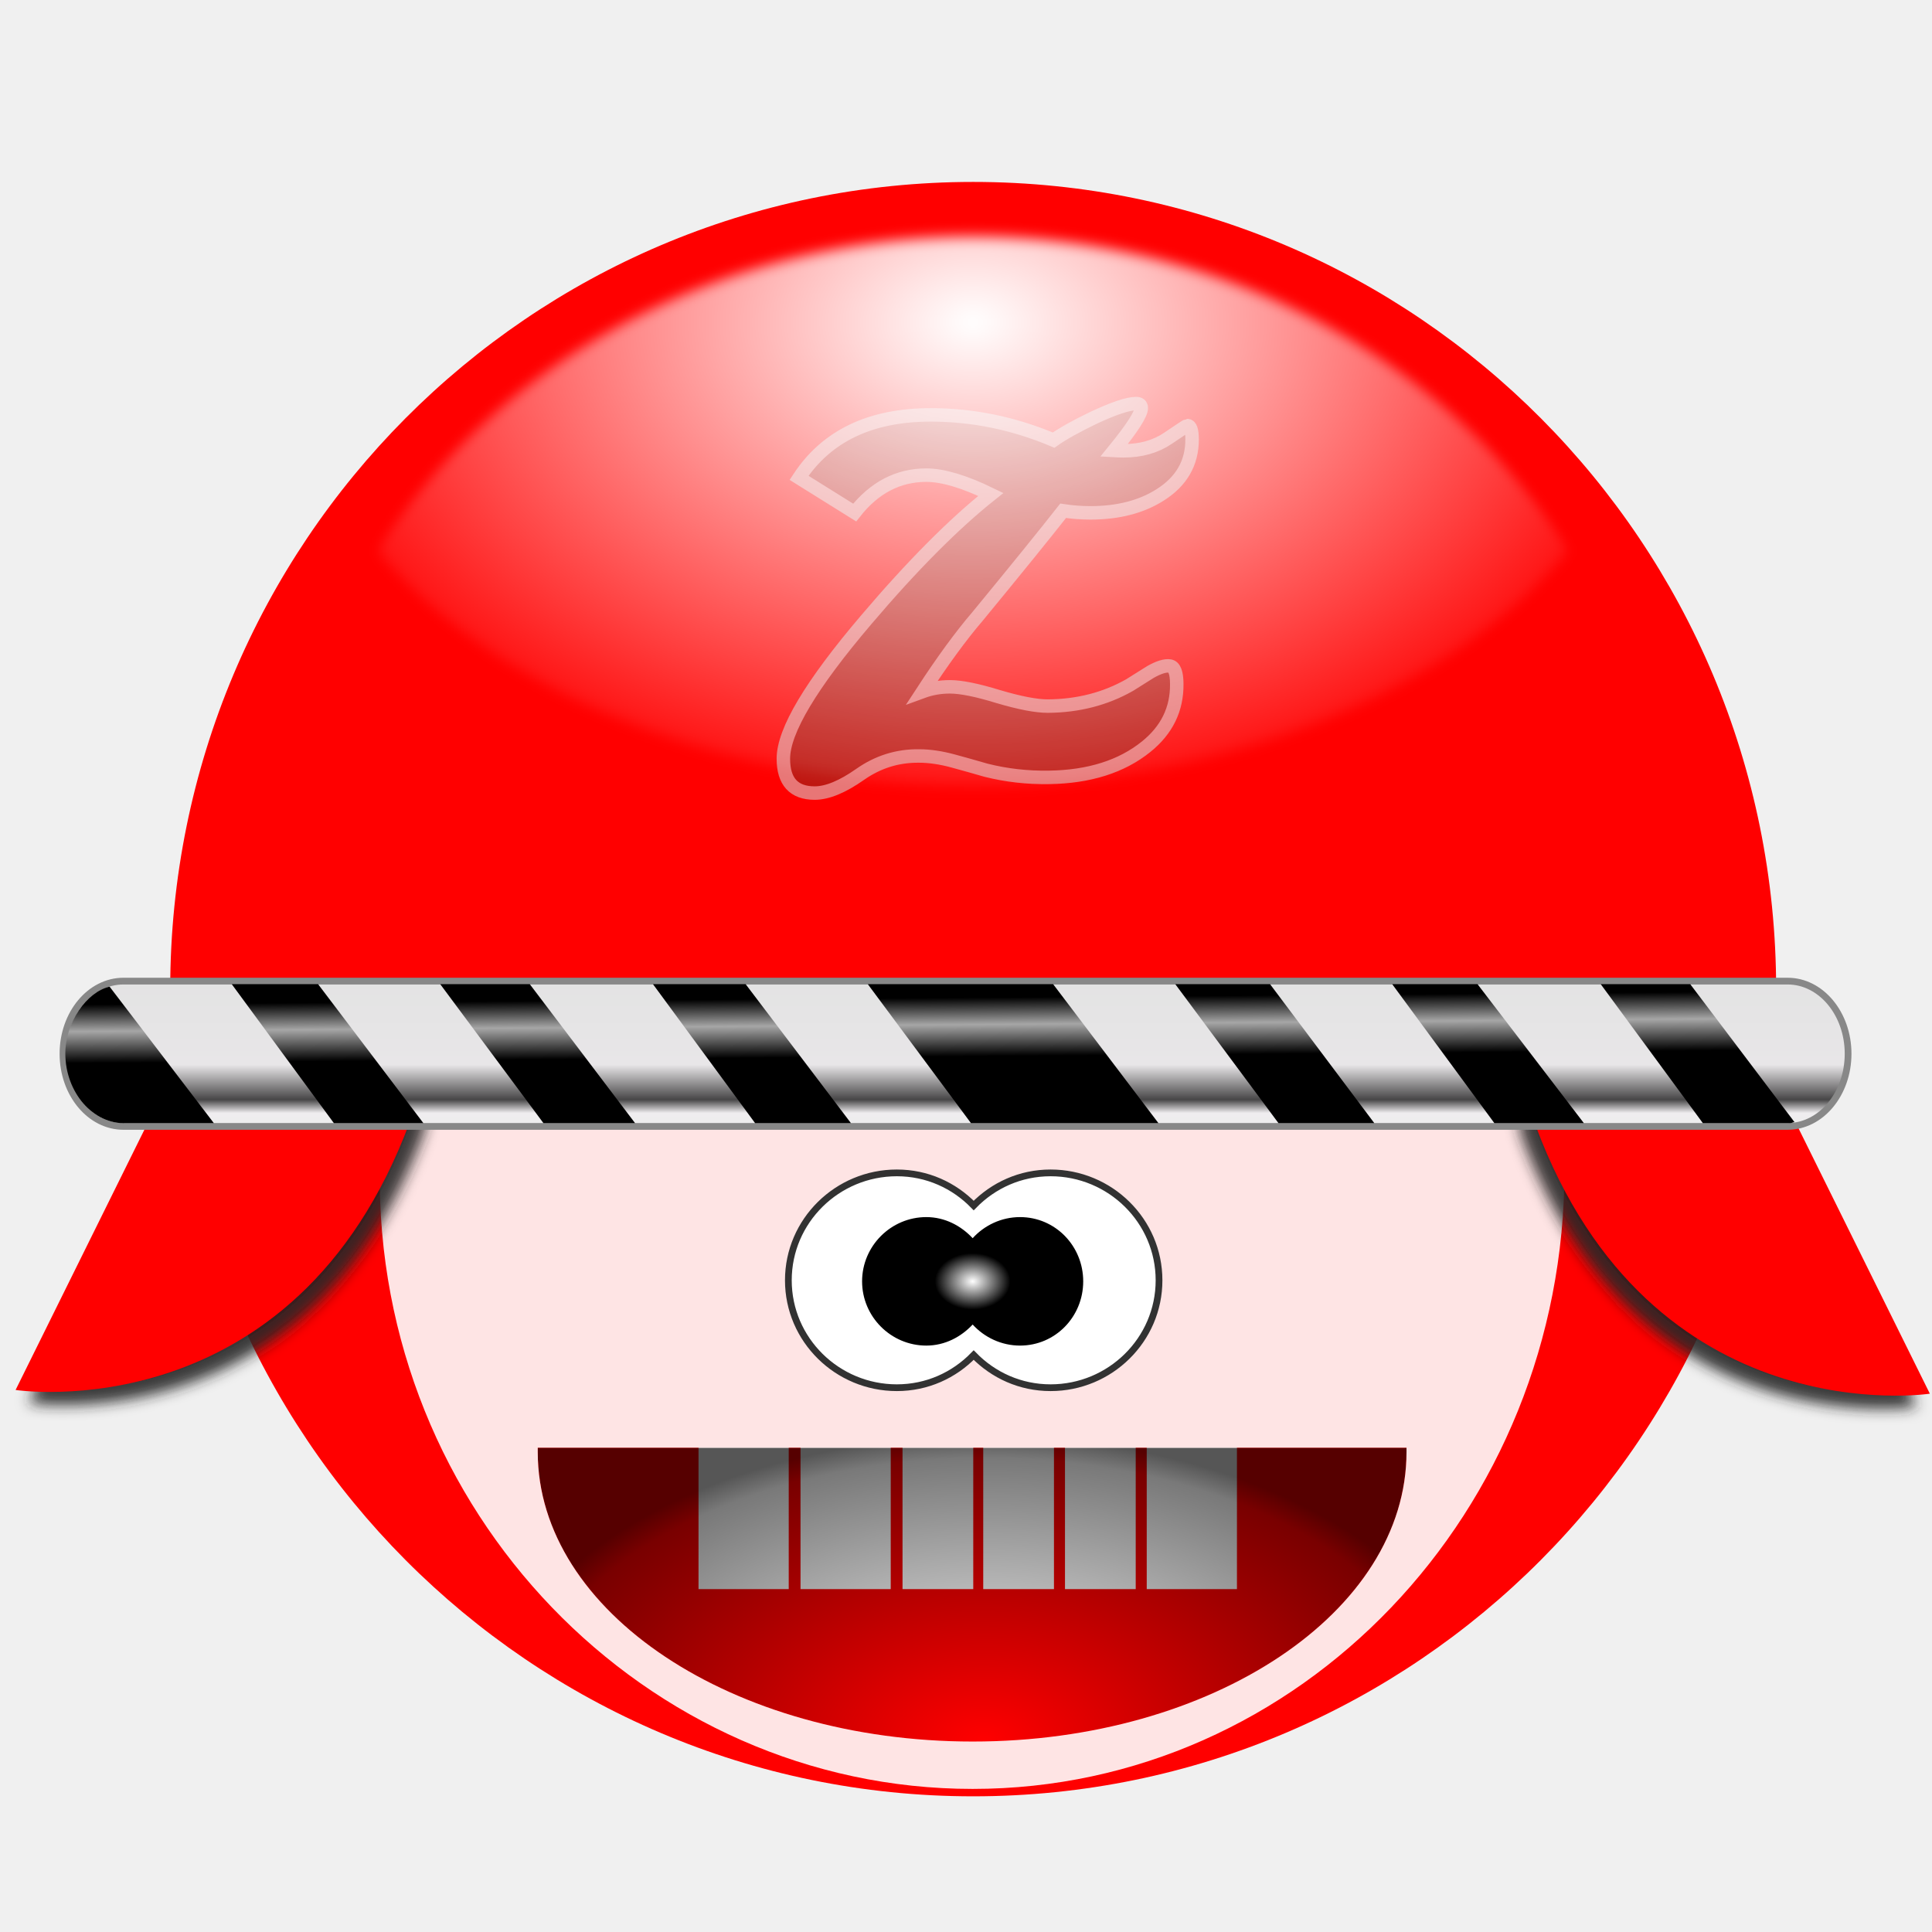
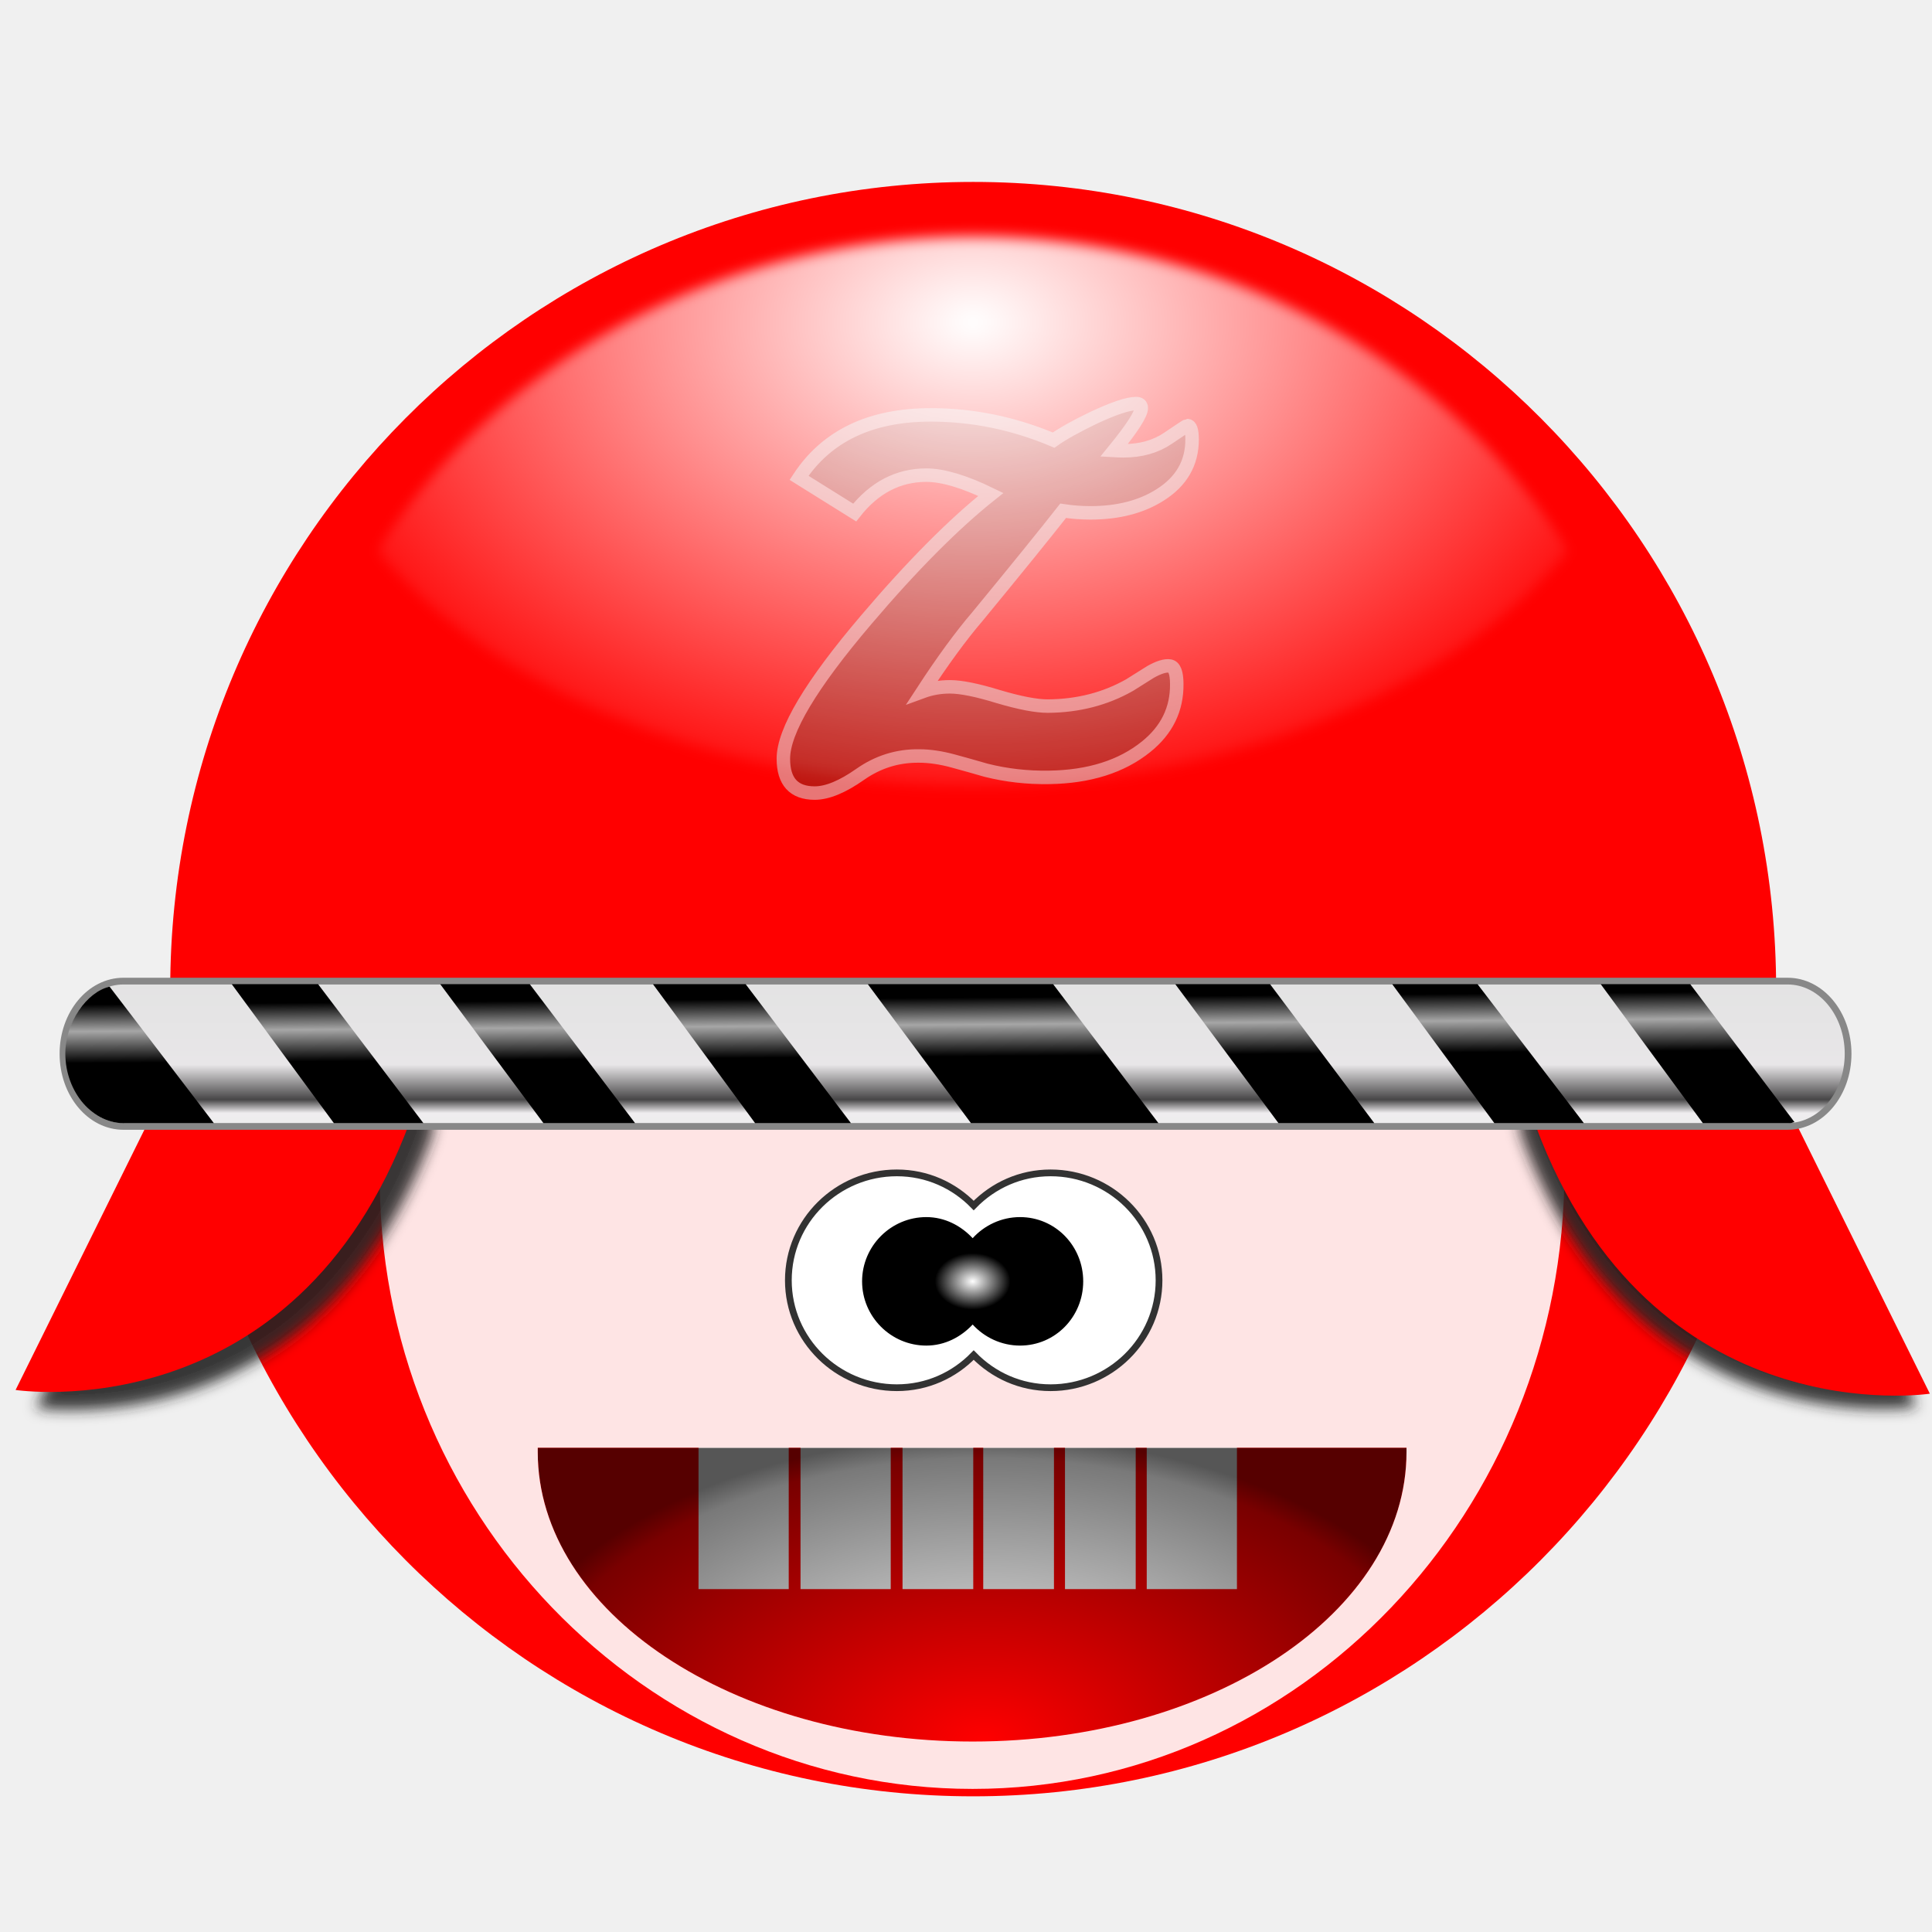
<svg xmlns="http://www.w3.org/2000/svg" xmlns:xlink="http://www.w3.org/1999/xlink" width="48" height="48" id="svg2383" version="1.0" style="display:inline">
  <defs id="defs2385">
    <linearGradient id="linearGradient3374">
      <stop style="stop-color:#ffffff;stop-opacity:1;" offset="0" id="stop3376" />
      <stop id="stop3382" offset="0.342" style="stop-color:#000000;stop-opacity:1;" />
      <stop style="stop-color:#000000;stop-opacity:1;" offset="1" id="stop3378" />
    </linearGradient>
    <linearGradient id="linearGradient3315">
      <stop style="stop-color:#000000;stop-opacity:0;" offset="0" id="stop3317" />
      <stop id="stop3323" offset="0.928" style="stop-color:#000000;stop-opacity:0.526;" />
      <stop style="stop-color:#000000;stop-opacity:0.664;" offset="1" id="stop3319" />
    </linearGradient>
    <linearGradient id="linearGradient5535">
      <stop style="stop-color:#000000;stop-opacity:1;" offset="0" id="stop5537" />
      <stop id="stop5545" offset="0.093" style="stop-color:#000000;stop-opacity:1;" />
      <stop id="stop5543" offset="0.287" style="stop-color:#a6a6a6;stop-opacity:1;" />
      <stop style="stop-color:#000000;stop-opacity:1;" offset="0.515" id="stop5547" />
      <stop style="stop-color:#000000;stop-opacity:1;" offset="1" id="stop5539" />
    </linearGradient>
    <linearGradient id="linearGradient5229">
      <stop style="stop-color:#ffffff;stop-opacity:1;" offset="0" id="stop5231" />
      <stop id="stop5241" offset="0.99" style="stop-color:#ffffff;stop-opacity:0.086;" />
      <stop style="stop-color:#ffffff;stop-opacity:0;" offset="1" id="stop5233" />
    </linearGradient>
    <linearGradient id="linearGradient5223">
      <stop id="stop5225" offset="0" style="stop-color:#ffffff;stop-opacity:1;" />
      <stop id="stop5227" offset="1" style="stop-color:#ffffff;stop-opacity:0;" />
    </linearGradient>
    <linearGradient id="linearGradient5057">
      <stop style="stop-color:#e3e3e3;stop-opacity:1;" offset="0" id="stop5059" />
      <stop id="stop5483" offset="0.576" style="stop-color:#e8e6e8;stop-opacity:1;" />
      <stop style="stop-color:#474647;stop-opacity:1;" offset="0.816" id="stop5467" />
      <stop id="stop5481" offset="0.908" style="stop-color:#efedef;stop-opacity:1;" />
      <stop style="stop-color:#ededed;stop-opacity:1;" offset="1" id="stop5061" />
    </linearGradient>
    <linearGradient id="linearGradient3165">
      <stop style="stop-color:#007700;stop-opacity:1;" offset="0" id="stop3167" />
      <stop id="stop3348" offset="0.707" style="stop-color:#2d9a25;stop-opacity:1;" />
      <stop style="stop-color:#2b7421;stop-opacity:1;" offset="1" id="stop3169" />
    </linearGradient>
    <linearGradient xlink:href="#linearGradient3165" id="linearGradient3170" x1="9.429" y1="16.929" x2="21.286" y2="16.929" gradientUnits="userSpaceOnUse" />
    <linearGradient xlink:href="#linearGradient3165" id="linearGradient3182" x1="4" y1="22.214" x2="24.429" y2="22.214" gradientUnits="userSpaceOnUse" />
    <linearGradient xlink:href="#linearGradient3165" id="linearGradient3209" gradientUnits="userSpaceOnUse" x1="7.747" y1="27.428" x2="22.48" y2="13.873" />
    <linearGradient xlink:href="#linearGradient3165" id="linearGradient3213" gradientUnits="userSpaceOnUse" x1="8.405" y1="28.257" x2="23.511" y2="13.822" />
    <linearGradient xlink:href="#linearGradient3165" id="linearGradient3220" gradientUnits="userSpaceOnUse" x1="8.405" y1="28.257" x2="23.511" y2="13.822" />
    <linearGradient xlink:href="#linearGradient3165" id="linearGradient3226" gradientUnits="userSpaceOnUse" x1="8.405" y1="28.257" x2="23.511" y2="13.822" />
    <linearGradient xlink:href="#linearGradient3165" id="linearGradient3231" gradientUnits="userSpaceOnUse" x1="8.405" y1="28.257" x2="23.511" y2="13.822" />
    <linearGradient xlink:href="#linearGradient3165" id="linearGradient3234" gradientUnits="userSpaceOnUse" x1="8.405" y1="28.257" x2="23.511" y2="13.822" gradientTransform="matrix(0.7783402,0,0,0.8510982,20.29359,5.379176)" />
    <linearGradient xlink:href="#linearGradient3165" id="linearGradient3236" gradientUnits="userSpaceOnUse" x1="7.747" y1="27.428" x2="22.48" y2="13.873" />
    <linearGradient xlink:href="#linearGradient3165" id="linearGradient2404" gradientUnits="userSpaceOnUse" gradientTransform="matrix(1.45884,0,0,1.404898,49.19575,-11.08797)" x1="17.281" y1="29.757" x2="47.527" y2="0.757" />
    <linearGradient xlink:href="#linearGradient3165" id="linearGradient3183" x1="10.567" y1="37.848" x2="55.943" y2="-8.098" gradientUnits="userSpaceOnUse" gradientTransform="matrix(0.9452362,0,0,0.9452361,1.572825,0.5656012)" />
    <linearGradient xlink:href="#linearGradient3165" id="linearGradient3871" gradientUnits="userSpaceOnUse" gradientTransform="matrix(0.9452362,0,0,0.9452361,21.00127,7.171133)" x1="10.567" y1="37.848" x2="55.943" y2="-8.098" />
    <linearGradient xlink:href="#linearGradient3165" id="linearGradient3222" x1="-55.213" y1="18.064" x2="3.638" y2="18.064" gradientUnits="userSpaceOnUse" />
    <linearGradient xlink:href="#linearGradient3165" id="linearGradient2497" gradientUnits="userSpaceOnUse" gradientTransform="matrix(0.7914547,0,0,0.8014411,-11.56534,-0.8858535)" x1="-55.213" y1="18.064" x2="3.638" y2="18.064" />
    <linearGradient xlink:href="#linearGradient3165" id="linearGradient3282" gradientUnits="userSpaceOnUse" gradientTransform="matrix(0.7914547,0,0,0.8014411,-11.56534,-0.8858535)" x1="-55.213" y1="18.064" x2="3.638" y2="18.064" />
    <linearGradient xlink:href="#linearGradient3165" id="linearGradient3265" x1="4.951" y1="18.274" x2="44.603" y2="18.274" gradientUnits="userSpaceOnUse" />
    <radialGradient xlink:href="#linearGradient3165" id="radialGradient3416" gradientUnits="userSpaceOnUse" gradientTransform="matrix(1,0,0,0.7445946,0,5.219848)" spreadMethod="pad" cx="55.875" cy="20.438" fx="55.875" fy="20.438" r="46.25" />
    <filter id="filter5219">
      <feGaussianBlur stdDeviation="0.085" id="feGaussianBlur5221" />
    </filter>
    <radialGradient xlink:href="#linearGradient5229" id="radialGradient5235" cx="19.755" cy="-0.82" fx="19.755" fy="-0.82" r="10.828" gradientTransform="matrix(1,0,0,0.5594525,0,3.527545)" gradientUnits="userSpaceOnUse" />
    <linearGradient xlink:href="#linearGradient5057" id="linearGradient5463" x1="25.117" y1="22.809" x2="25.117" y2="27.121" gradientUnits="userSpaceOnUse" />
    <linearGradient xlink:href="#linearGradient5535" id="linearGradient5541" x1="27.619" y1="22.812" x2="27.654" y2="27.125" gradientUnits="userSpaceOnUse" />
    <linearGradient xlink:href="#linearGradient5535" id="linearGradient5550" gradientUnits="userSpaceOnUse" x1="27.619" y1="22.812" x2="27.654" y2="27.125" gradientTransform="matrix(1,0,0,0.9563586,7.5281332e-2,1.081604)" />
    <radialGradient xlink:href="#linearGradient3315" id="radialGradient3325" cx="33.117" cy="47.336" fx="33.117" fy="47.336" r="12.891" gradientTransform="matrix(-9.3532162e-7,-0.7034277,1.158505,-3.1680759e-7,-28.8647,68.67066)" gradientUnits="userSpaceOnUse" />
    <radialGradient xlink:href="#linearGradient3374" id="radialGradient3380" cx="25.625" cy="31.719" fx="25.625" fy="31.719" r="3.281" gradientTransform="matrix(1,0,0,0.7478179,0,7.998901)" gradientUnits="userSpaceOnUse" />
    <filter id="filter3426">
      <feGaussianBlur stdDeviation="0.211" id="feGaussianBlur3428" />
    </filter>
    <radialGradient xlink:href="#linearGradient3315" id="radialGradient3467" gradientUnits="userSpaceOnUse" gradientTransform="matrix(-9.3532162e-7,-0.7034277,1.158505,-3.1680759e-7,-28.8647,68.67066)" cx="33.117" cy="47.336" fx="33.117" fy="47.336" r="12.891" />
    <radialGradient xlink:href="#linearGradient5229" id="radialGradient3469" gradientUnits="userSpaceOnUse" gradientTransform="matrix(1,0,0,0.5594525,0,3.527545)" cx="19.755" cy="-0.82" fx="19.755" fy="-0.82" r="10.828" />
    <linearGradient xlink:href="#linearGradient5057" id="linearGradient3471" gradientUnits="userSpaceOnUse" x1="25.117" y1="22.809" x2="25.117" y2="27.121" />
    <linearGradient xlink:href="#linearGradient5535" id="linearGradient3473" gradientUnits="userSpaceOnUse" gradientTransform="matrix(1,0,0,0.9563586,7.5281332e-2,1.081604)" x1="27.619" y1="22.812" x2="27.654" y2="27.125" />
    <radialGradient xlink:href="#linearGradient3374" id="radialGradient3475" gradientUnits="userSpaceOnUse" gradientTransform="matrix(1,0,0,0.7478179,0,7.998901)" cx="25.625" cy="31.719" fx="25.625" fy="31.719" r="3.281" />
  </defs>
  <g id="layer1" style="display:inline">
    <text xml:space="preserve" style="font-size:12px;font-style:normal;font-weight:bold;fill:#000000;fill-opacity:1;stroke:none;stroke-width:1px;stroke-linecap:butt;stroke-linejoin:miter;stroke-opacity:1;font-family:Zawgyi-One" x="14.429" y="15.714" id="text2387">
      <tspan id="tspan2389" x="14.429" y="15.714" />
    </text>
    <text xml:space="preserve" style="font-size:12px;font-style:normal;font-weight:normal;fill:#000000;fill-opacity:1;stroke:none;stroke-width:1px;stroke-linecap:butt;stroke-linejoin:miter;stroke-opacity:1;font-family:Zawgyi-One" x="17" y="16.714" id="text2396">
      <tspan id="tspan2398" x="17" y="16.714" style="font-style:normal;font-weight:bold" />
    </text>
    <text xml:space="preserve" style="font-size:40px;font-style:normal;font-weight:normal;fill:#000000;fill-opacity:1;stroke:none;stroke-width:1px;stroke-linecap:butt;stroke-linejoin:miter;stroke-opacity:1;font-family:Zawgyi-One" x="-29.429" y="21.143" id="text2412">
      <tspan id="tspan2414" x="-29.429" y="21.143" />
    </text>
    <text xml:space="preserve" style="font-size:20px;font-style:normal;font-weight:normal;fill:#000000;fill-opacity:1;stroke:none;stroke-width:1px;stroke-linecap:butt;stroke-linejoin:miter;stroke-opacity:1;font-family:Zawgyi-One" x="-18.714" y="34.286" id="text2416">
      <tspan id="tspan2418" x="-18.714" y="34.286" />
    </text>
    <g style="display:inline" id="g3443" transform="matrix(0.8372182,0,0,0.8372182,2.711532,5.279267)">
-       <path transform="matrix(1.092407,0,0,1.596875,-2.96678,-2.902344)" d="M 48,16.25 A 21.812,15 0 1 1 4.375,16.25 A 21.812,15 0 1 1 48,16.25 z" id="path2674" style="fill:#ff0000;fill-opacity:1;stroke:none;stroke-width:0.356;stroke-linecap:butt;stroke-linejoin:miter;stroke-miterlimit:4;stroke-dasharray:none;stroke-opacity:1" />
-       <g transform="translate(0,-9.1254753e-2)" id="g3341" style="display:inline">
-         <rect style="opacity:1;fill:#ffffff;fill-opacity:1;stroke:none;stroke-width:0.4;stroke-linecap:butt;stroke-linejoin:miter;stroke-miterlimit:4;stroke-dasharray:none;stroke-opacity:1" id="rect3327" width="2.677" height="4.228" x="17.49" y="36.715" />
-         <rect y="36.715" x="20.517" height="4.228" width="2.677" id="rect3329" style="opacity:1;fill:#ffffff;fill-opacity:1;stroke:none;stroke-width:0.4;stroke-linecap:butt;stroke-linejoin:miter;stroke-miterlimit:4;stroke-dasharray:none;stroke-opacity:1" />
-         <rect style="opacity:1;fill:#ffffff;fill-opacity:1;stroke:none;stroke-width:0.4;stroke-linecap:butt;stroke-linejoin:miter;stroke-miterlimit:4;stroke-dasharray:none;stroke-opacity:1" id="rect3333" width="2.099" height="4.228" x="28.365" y="36.715" />
-         <rect y="36.715" x="30.791" height="4.228" width="2.677" id="rect3335" style="opacity:1;fill:#ffffff;fill-opacity:1;stroke:none;stroke-width:0.4;stroke-linecap:butt;stroke-linejoin:miter;stroke-miterlimit:4;stroke-dasharray:none;stroke-opacity:1" />
-         <rect y="36.715" x="23.544" height="4.228" width="2.099" id="rect3337" style="opacity:1;fill:#ffffff;fill-opacity:1;stroke:none;stroke-width:0.4;stroke-linecap:butt;stroke-linejoin:miter;stroke-miterlimit:4;stroke-dasharray:none;stroke-opacity:1" />
-         <rect style="opacity:1;fill:#ffffff;fill-opacity:1;stroke:none;stroke-width:0.4;stroke-linecap:butt;stroke-linejoin:miter;stroke-miterlimit:4;stroke-dasharray:none;stroke-opacity:1" id="rect3339" width="2.099" height="4.228" x="25.939" y="36.715" />
+       <g id="g2479">
+         <path style="fill:#ff0000;fill-opacity:1;stroke:none;stroke-width:0.356;stroke-linecap:butt;stroke-linejoin:miter;stroke-miterlimit:4;stroke-dasharray:none;stroke-opacity:1" id="path2674" d="M 48,16.25 A 21.812,15 0 1 1 4.375,16.25 A 21.812,15 0 1 1 48,16.25 z" transform="matrix(1.092407,0,0,1.596875,-2.96678,-2.902344)" />
+         <g style="display:inline" id="g3341" transform="translate(0,-9.1254753e-2)">
+           <rect y="36.715" x="17.49" height="4.228" width="2.677" id="rect3327" style="opacity:1;fill:#ffffff;fill-opacity:1;stroke:none;stroke-width:0.4;stroke-linecap:butt;stroke-linejoin:miter;stroke-miterlimit:4;stroke-dasharray:none;stroke-opacity:1" />
+           <rect style="opacity:1;fill:#ffffff;fill-opacity:1;stroke:none;stroke-width:0.4;stroke-linecap:butt;stroke-linejoin:miter;stroke-miterlimit:4;stroke-dasharray:none;stroke-opacity:1" id="rect3329" width="2.677" height="4.228" x="20.517" y="36.715" />
+           <rect y="36.715" x="28.365" height="4.228" width="2.099" id="rect3333" style="opacity:1;fill:#ffffff;fill-opacity:1;stroke:none;stroke-width:0.4;stroke-linecap:butt;stroke-linejoin:miter;stroke-miterlimit:4;stroke-dasharray:none;stroke-opacity:1" />
+           <rect style="opacity:1;fill:#ffffff;fill-opacity:1;stroke:none;stroke-width:0.4;stroke-linecap:butt;stroke-linejoin:miter;stroke-miterlimit:4;stroke-dasharray:none;stroke-opacity:1" id="rect3335" width="2.677" height="4.228" x="30.791" y="36.715" />
+           <rect style="opacity:1;fill:#ffffff;fill-opacity:1;stroke:none;stroke-width:0.4;stroke-linecap:butt;stroke-linejoin:miter;stroke-miterlimit:4;stroke-dasharray:none;stroke-opacity:1" id="rect3337" width="2.099" height="4.228" x="23.544" y="36.715" />
+           <rect y="36.715" x="25.939" height="4.228" width="2.099" id="rect3339" style="opacity:1;fill:#ffffff;fill-opacity:1;stroke:none;stroke-width:0.4;stroke-linecap:butt;stroke-linejoin:miter;stroke-miterlimit:4;stroke-dasharray:none;stroke-opacity:1" />
+         </g>
+         <path style="opacity:1;fill:url(#radialGradient3467);fill-opacity:1;stroke:none;stroke-width:0.4;stroke-linecap:butt;stroke-linejoin:miter;stroke-miterlimit:4;stroke-dasharray:none;stroke-opacity:1;display:inline" d="M 12.719,36.656 C 12.718,36.698 12.719,36.739 12.719,36.781 C 12.719,41.533 18.506,45.375 25.625,45.375 C 32.744,45.375 38.5,41.533 38.5,36.781 C 38.5,36.739 38.501,36.698 38.5,36.656 L 12.719,36.656 z" id="path3302" />
+         <path style="font-size:27.524px;font-style:normal;font-variant:normal;font-weight:bold;font-stretch:normal;opacity:0.551;fill:#8b281d;fill-opacity:1;stroke:#d5d5d5;stroke-width:0.4;stroke-linecap:butt;stroke-linejoin:miter;stroke-miterlimit:4;stroke-opacity:1;font-family:Arial Black;-inkscape-font-specification:'Arial Black, Bold'" d="M 32.137,6.737 C 32.137,7.43 31.824,7.977 31.196,8.376 C 30.636,8.734 29.944,8.913 29.12,8.913 C 28.85,8.913 28.58,8.893 28.31,8.852 C 27.757,9.556 26.909,10.602 25.769,11.988 C 25.276,12.563 24.733,13.306 24.139,14.217 C 24.395,14.123 24.665,14.076 24.949,14.076 C 25.279,14.076 25.759,14.173 26.386,14.366 C 27.021,14.554 27.51,14.648 27.855,14.648 C 28.752,14.642 29.562,14.434 30.285,14.023 C 30.487,13.894 30.693,13.764 30.902,13.635 C 31.152,13.494 31.344,13.436 31.479,13.459 C 31.614,13.482 31.682,13.662 31.682,13.996 C 31.689,14.742 31.385,15.362 30.771,15.855 C 30.042,16.442 29.083,16.745 27.895,16.763 C 27.254,16.774 26.629,16.704 26.022,16.551 C 25.698,16.457 25.374,16.366 25.05,16.278 C 24.685,16.178 24.344,16.128 24.027,16.128 C 23.393,16.122 22.812,16.304 22.286,16.674 C 21.759,17.044 21.31,17.229 20.939,17.229 C 20.318,17.229 20.008,16.889 20.008,16.208 C 20.008,15.385 20.828,14.011 22.468,12.085 C 23.831,10.481 25.063,9.242 26.164,8.367 C 25.381,7.985 24.743,7.795 24.25,7.794 C 23.413,7.795 22.704,8.165 22.124,8.904 L 20.473,7.874 C 21.29,6.629 22.593,6.006 24.382,6.006 C 25.63,6.006 26.845,6.256 28.027,6.755 C 28.303,6.561 28.698,6.341 29.211,6.094 C 29.812,5.812 30.234,5.671 30.477,5.671 C 30.578,5.671 30.629,5.715 30.629,5.804 C 30.629,5.98 30.359,6.4 29.819,7.063 C 29.92,7.069 30.015,7.072 30.102,7.072 C 30.615,7.072 31.054,6.949 31.419,6.702 C 31.79,6.45 31.982,6.323 31.996,6.323 C 32.09,6.323 32.137,6.461 32.137,6.737" id="text5552" />
+         <path transform="matrix(1.885714,0,0,2.279865,-11.61928,-3.732752)" style="fill:url(#radialGradient3469);fill-opacity:1;stroke:none;stroke-width:0.356;stroke-linecap:butt;stroke-linejoin:miter;stroke-miterlimit:4;stroke-opacity:1;display:inline;filter:url(#filter5219)" d="M 30.582,10.126 C 30.582,14.639 26.52,14.038 20.543,14.038 C 14.566,14.038 8.927,14.639 8.927,10.126 C 8.927,5.612 13.778,1.95 19.755,1.95 C 25.732,1.95 30.582,5.612 30.582,10.126 z" id="path3447" />
+         <path style="fill:#fee4e4;fill-opacity:1;stroke:none;stroke-width:0.4;stroke-linecap:butt;stroke-linejoin:miter;stroke-miterlimit:4;stroke-opacity:1;display:inline" d="M 22.375,23.719 C 14.318,23.732 8.084,24.057 8.031,28.406 C 7.907,38.547 15.92,46.781 25.625,46.781 C 35.33,46.781 43.187,38.548 43.188,28.406 C 43.309,23.983 35.611,23.719 25.906,23.719 C 24.693,23.719 23.526,23.717 22.375,23.719 z M 12.719,36.656 L 38.5,36.656 C 38.501,36.698 38.5,36.739 38.5,36.781 C 38.5,41.533 32.744,45.375 25.625,45.375 C 18.506,45.375 12.719,41.533 12.719,36.781 C 12.719,36.739 12.718,36.698 12.719,36.656 z" id="path3298" />
+         <g style="display:inline" id="g3430">
+           <path style="fill:#282828;fill-opacity:0.893;fill-rule:evenodd;stroke:none;stroke-width:1px;stroke-linecap:butt;stroke-linejoin:miter;stroke-opacity:1;filter:url(#filter3426)" d="M 49.342,26.749 L 53.643,35.439 C 53.643,35.439 45.37,36.708 41.942,27.48 C 41.383,25.975 43.62,26.19 43.62,26.19 L 49.342,26.749 z" id="path3388" />
+           <path id="path3386" d="M 49.729,26.362 L 54.03,35.052 C 54.03,35.052 45.757,36.321 42.33,27.093 C 41.77,25.588 44.007,25.803 44.007,25.803 L 49.729,26.362 z" style="fill:#ff0000;fill-opacity:1;fill-rule:evenodd;stroke:none;stroke-width:1px;stroke-linecap:butt;stroke-linejoin:miter;stroke-opacity:1" />
+         </g>
+         <g style="display:inline" id="g3437" transform="matrix(-1,0,0,1,51.25397,-0.1102491)">
+           <g id="g2475">
+             <path id="path3439" d="M 49.124,26.894 L 53.425,35.584 C 53.425,35.584 45.152,36.853 41.724,27.626 C 41.165,26.12 43.402,26.335 43.402,26.335 L 49.124,26.894 z" style="fill:#282828;fill-opacity:0.893;fill-rule:evenodd;stroke:none;stroke-width:1px;stroke-linecap:butt;stroke-linejoin:miter;stroke-opacity:1;filter:url(#filter3426)" />
+             <path style="fill:#ff0000;fill-opacity:1;fill-rule:evenodd;stroke:none;stroke-width:1px;stroke-linecap:butt;stroke-linejoin:miter;stroke-opacity:1" d="M 49.729,26.362 L 54.03,35.052 C 54.03,35.052 45.757,36.321 42.33,27.093 C 41.77,25.588 44.007,25.803 44.007,25.803 L 49.729,26.362 z" id="path3441" />
+           </g>
+         </g>
+         <rect style="fill:url(#linearGradient3471);fill-opacity:1;stroke:#888888;stroke-width:0.2;stroke-linecap:butt;stroke-linejoin:miter;stroke-miterlimit:4;stroke-dasharray:none;stroke-opacity:1;display:inline" id="rect5368" width="52.974" height="4.312" x="-1.37" y="22.809" ry="2.156" rx="1.795" />
+         <path style="fill:url(#linearGradient3473);fill-opacity:1;stroke:none;stroke-width:0.356;stroke-linecap:butt;stroke-linejoin:miter;stroke-miterlimit:4;stroke-dasharray:none;stroke-opacity:1;display:inline" d="M 3.638,22.899 L 6.669,27.023 L 9.325,27.023 L 6.2,22.899 L 3.638,22.899 z M 9.825,22.899 L 12.888,27.023 L 15.607,27.023 L 12.482,22.899 L 9.825,22.899 z M 16.138,22.899 L 19.169,27.023 L 22.013,27.023 L 18.888,22.899 L 16.138,22.899 z M 22.513,22.899 L 25.575,27.023 L 31.138,27.023 L 28.013,22.899 L 22.513,22.899 z M 31.638,22.899 L 34.7,27.023 L 37.544,27.023 L 34.45,22.899 L 31.638,22.899 z M 38.075,22.899 L 41.107,27.023 L 43.763,27.023 L 40.607,22.899 L 38.075,22.899 z M 44.263,22.899 L 47.294,27.023 L 49.888,27.023 C 49.934,27.023 49.968,26.997 50.013,26.993 L 46.919,22.899 L 44.263,22.899 z M 0.013,22.973 C -0.662,23.131 -1.3,24.02 -1.3,24.961 C -1.3,26.103 -0.474,27.076 0.513,27.023 L 3.107,27.023 L 0.013,22.973 z" id="rect5489" />
+         <path style="opacity:1;fill:#ffffff;fill-opacity:1;stroke:#323232;stroke-width:0.2;stroke-linecap:butt;stroke-linejoin:miter;stroke-miterlimit:4;stroke-dasharray:none;stroke-opacity:1;display:inline" d="M 23.375,28.5 C 21.609,28.5 20.156,29.921 20.156,31.688 C 20.156,33.454 21.609,34.875 23.375,34.875 C 24.274,34.875 25.075,34.504 25.656,33.906 C 26.238,34.504 27.039,34.875 27.938,34.875 C 29.704,34.875 31.156,33.454 31.156,31.688 C 31.156,29.921 29.704,28.5 27.938,28.5 C 27.039,28.5 26.238,28.871 25.656,29.469 C 25.075,28.871 24.274,28.5 23.375,28.5 z" id="path3363" />
+         <path style="opacity:1;fill:url(#radialGradient3475);fill-opacity:1;stroke:none;stroke-width:0.2;stroke-linecap:butt;stroke-linejoin:miter;stroke-miterlimit:4;stroke-dasharray:none;stroke-opacity:1;display:inline" d="M 24.25,29.812 C 23.201,29.812 22.344,30.67 22.344,31.719 C 22.344,32.768 23.201,33.625 24.25,33.625 C 24.798,33.625 25.278,33.371 25.625,33 C 25.972,33.38 26.476,33.625 27.031,33.625 C 28.08,33.625 28.906,32.768 28.906,31.719 C 28.906,30.67 28.08,29.812 27.031,29.812 C 26.476,29.812 25.972,30.057 25.625,30.438 C 25.278,30.066 24.798,29.812 24.25,29.812 z" id="path3369" />
      </g>
-       <path id="path3302" d="M 12.719,36.656 C 12.718,36.698 12.719,36.739 12.719,36.781 C 12.719,41.533 18.506,45.375 25.625,45.375 C 32.744,45.375 38.5,41.533 38.5,36.781 C 38.5,36.739 38.501,36.698 38.5,36.656 L 12.719,36.656 z" style="opacity:1;fill:url(#radialGradient3467);fill-opacity:1;stroke:none;stroke-width:0.4;stroke-linecap:butt;stroke-linejoin:miter;stroke-miterlimit:4;stroke-dasharray:none;stroke-opacity:1;display:inline" />
-       <path id="text5552" d="M 32.137,6.737 C 32.137,7.43 31.824,7.977 31.196,8.376 C 30.636,8.734 29.944,8.913 29.12,8.913 C 28.85,8.913 28.58,8.893 28.31,8.852 C 27.757,9.556 26.909,10.602 25.769,11.988 C 25.276,12.563 24.733,13.306 24.139,14.217 C 24.395,14.123 24.665,14.076 24.949,14.076 C 25.279,14.076 25.759,14.173 26.386,14.366 C 27.021,14.554 27.51,14.648 27.855,14.648 C 28.752,14.642 29.562,14.434 30.285,14.023 C 30.487,13.894 30.693,13.764 30.902,13.635 C 31.152,13.494 31.344,13.436 31.479,13.459 C 31.614,13.482 31.682,13.662 31.682,13.996 C 31.689,14.742 31.385,15.362 30.771,15.855 C 30.042,16.442 29.083,16.745 27.895,16.763 C 27.254,16.774 26.629,16.704 26.022,16.551 C 25.698,16.457 25.374,16.366 25.05,16.278 C 24.685,16.178 24.344,16.128 24.027,16.128 C 23.393,16.122 22.812,16.304 22.286,16.674 C 21.759,17.044 21.31,17.229 20.939,17.229 C 20.318,17.229 20.008,16.889 20.008,16.208 C 20.008,15.385 20.828,14.011 22.468,12.085 C 23.831,10.481 25.063,9.242 26.164,8.367 C 25.381,7.985 24.743,7.795 24.25,7.794 C 23.413,7.795 22.704,8.165 22.124,8.904 L 20.473,7.874 C 21.29,6.629 22.593,6.006 24.382,6.006 C 25.63,6.006 26.845,6.256 28.027,6.755 C 28.303,6.561 28.698,6.341 29.211,6.094 C 29.812,5.812 30.234,5.671 30.477,5.671 C 30.578,5.671 30.629,5.715 30.629,5.804 C 30.629,5.98 30.359,6.4 29.819,7.063 C 29.92,7.069 30.015,7.072 30.102,7.072 C 30.615,7.072 31.054,6.949 31.419,6.702 C 31.79,6.45 31.982,6.323 31.996,6.323 C 32.09,6.323 32.137,6.461 32.137,6.737" style="font-size:27.524px;font-style:normal;font-variant:normal;font-weight:bold;font-stretch:normal;opacity:0.551;fill:#8b281d;fill-opacity:1;stroke:#d5d5d5;stroke-width:0.4;stroke-linecap:butt;stroke-linejoin:miter;stroke-miterlimit:4;stroke-opacity:1;font-family:Arial Black;-inkscape-font-specification:'Arial Black, Bold'" />
-       <path id="path3447" d="M 30.582,10.126 C 30.582,14.639 26.52,14.038 20.543,14.038 C 14.566,14.038 8.927,14.639 8.927,10.126 C 8.927,5.612 13.778,1.95 19.755,1.95 C 25.732,1.95 30.582,5.612 30.582,10.126 z" style="fill:url(#radialGradient3469);fill-opacity:1;stroke:none;stroke-width:0.356;stroke-linecap:butt;stroke-linejoin:miter;stroke-miterlimit:4;stroke-opacity:1;display:inline;filter:url(#filter5219)" transform="matrix(1.885714,0,0,2.279865,-11.61928,-3.732752)" />
-       <path id="path3298" d="M 22.375,23.719 C 14.318,23.732 8.084,24.057 8.031,28.406 C 7.907,38.547 15.92,46.781 25.625,46.781 C 35.33,46.781 43.187,38.548 43.188,28.406 C 43.309,23.983 35.611,23.719 25.906,23.719 C 24.693,23.719 23.526,23.717 22.375,23.719 z M 12.719,36.656 L 38.5,36.656 C 38.501,36.698 38.5,36.739 38.5,36.781 C 38.5,41.533 32.744,45.375 25.625,45.375 C 18.506,45.375 12.719,41.533 12.719,36.781 C 12.719,36.739 12.718,36.698 12.719,36.656 z" style="fill:#fee4e4;fill-opacity:1;stroke:none;stroke-width:0.4;stroke-linecap:butt;stroke-linejoin:miter;stroke-miterlimit:4;stroke-opacity:1;display:inline" />
-       <g id="g3430" style="display:inline">
-         <path id="path3388" d="M 49.342,26.749 L 53.643,35.439 C 53.643,35.439 45.37,36.708 41.942,27.48 C 41.383,25.975 43.62,26.19 43.62,26.19 L 49.342,26.749 z" style="fill:#282828;fill-opacity:0.893;fill-rule:evenodd;stroke:none;stroke-width:1px;stroke-linecap:butt;stroke-linejoin:miter;stroke-opacity:1;filter:url(#filter3426)" />
-         <path style="fill:#ff0000;fill-opacity:1;fill-rule:evenodd;stroke:none;stroke-width:1px;stroke-linecap:butt;stroke-linejoin:miter;stroke-opacity:1" d="M 49.729,26.362 L 54.03,35.052 C 54.03,35.052 45.757,36.321 42.33,27.093 C 41.77,25.588 44.007,25.803 44.007,25.803 L 49.729,26.362 z" id="path3386" />
-       </g>
-       <g transform="matrix(-1,0,0,1,51.25397,-0.1102491)" id="g3437" style="display:inline">
-         <path id="path3439" d="M 49.342,26.749 L 53.643,35.439 C 53.643,35.439 45.37,36.708 41.942,27.48 C 41.383,25.975 43.62,26.19 43.62,26.19 L 49.342,26.749 z" style="fill:#282828;fill-opacity:0.893;fill-rule:evenodd;stroke:none;stroke-width:1px;stroke-linecap:butt;stroke-linejoin:miter;stroke-opacity:1;filter:url(#filter3426)" />
-         <path style="fill:#ff0000;fill-opacity:1;fill-rule:evenodd;stroke:none;stroke-width:1px;stroke-linecap:butt;stroke-linejoin:miter;stroke-opacity:1" d="M 49.729,26.362 L 54.03,35.052 C 54.03,35.052 45.757,36.321 42.33,27.093 C 41.77,25.588 44.007,25.803 44.007,25.803 L 49.729,26.362 z" id="path3441" />
-       </g>
-       <rect rx="1.795" ry="2.156" y="22.809" x="-1.37" height="4.312" width="52.974" id="rect5368" style="fill:url(#linearGradient3471);fill-opacity:1;stroke:#888888;stroke-width:0.2;stroke-linecap:butt;stroke-linejoin:miter;stroke-miterlimit:4;stroke-dasharray:none;stroke-opacity:1;display:inline" />
-       <path id="rect5489" d="M 3.638,22.899 L 6.669,27.023 L 9.325,27.023 L 6.2,22.899 L 3.638,22.899 z M 9.825,22.899 L 12.888,27.023 L 15.607,27.023 L 12.482,22.899 L 9.825,22.899 z M 16.138,22.899 L 19.169,27.023 L 22.013,27.023 L 18.888,22.899 L 16.138,22.899 z M 22.513,22.899 L 25.575,27.023 L 31.138,27.023 L 28.013,22.899 L 22.513,22.899 z M 31.638,22.899 L 34.7,27.023 L 37.544,27.023 L 34.45,22.899 L 31.638,22.899 z M 38.075,22.899 L 41.107,27.023 L 43.763,27.023 L 40.607,22.899 L 38.075,22.899 z M 44.263,22.899 L 47.294,27.023 L 49.888,27.023 C 49.934,27.023 49.968,26.997 50.013,26.993 L 46.919,22.899 L 44.263,22.899 z M 0.013,22.973 C -0.662,23.131 -1.3,24.02 -1.3,24.961 C -1.3,26.103 -0.474,27.076 0.513,27.023 L 3.107,27.023 L 0.013,22.973 z" style="fill:url(#linearGradient3473);fill-opacity:1;stroke:none;stroke-width:0.356;stroke-linecap:butt;stroke-linejoin:miter;stroke-miterlimit:4;stroke-dasharray:none;stroke-opacity:1;display:inline" />
-       <path id="path3363" d="M 23.375,28.5 C 21.609,28.5 20.156,29.921 20.156,31.688 C 20.156,33.454 21.609,34.875 23.375,34.875 C 24.274,34.875 25.075,34.504 25.656,33.906 C 26.238,34.504 27.039,34.875 27.938,34.875 C 29.704,34.875 31.156,33.454 31.156,31.688 C 31.156,29.921 29.704,28.5 27.938,28.5 C 27.039,28.5 26.238,28.871 25.656,29.469 C 25.075,28.871 24.274,28.5 23.375,28.5 z" style="opacity:1;fill:#ffffff;fill-opacity:1;stroke:#323232;stroke-width:0.2;stroke-linecap:butt;stroke-linejoin:miter;stroke-miterlimit:4;stroke-dasharray:none;stroke-opacity:1;display:inline" />
-       <path id="path3369" d="M 24.25,29.812 C 23.201,29.812 22.344,30.67 22.344,31.719 C 22.344,32.768 23.201,33.625 24.25,33.625 C 24.798,33.625 25.278,33.371 25.625,33 C 25.972,33.38 26.476,33.625 27.031,33.625 C 28.08,33.625 28.906,32.768 28.906,31.719 C 28.906,30.67 28.08,29.812 27.031,29.812 C 26.476,29.812 25.972,30.057 25.625,30.438 C 25.278,30.066 24.798,29.812 24.25,29.812 z" style="opacity:1;fill:url(#radialGradient3475);fill-opacity:1;stroke:none;stroke-width:0.2;stroke-linecap:butt;stroke-linejoin:miter;stroke-miterlimit:4;stroke-dasharray:none;stroke-opacity:1;display:inline" />
    </g>
  </g>
</svg>
